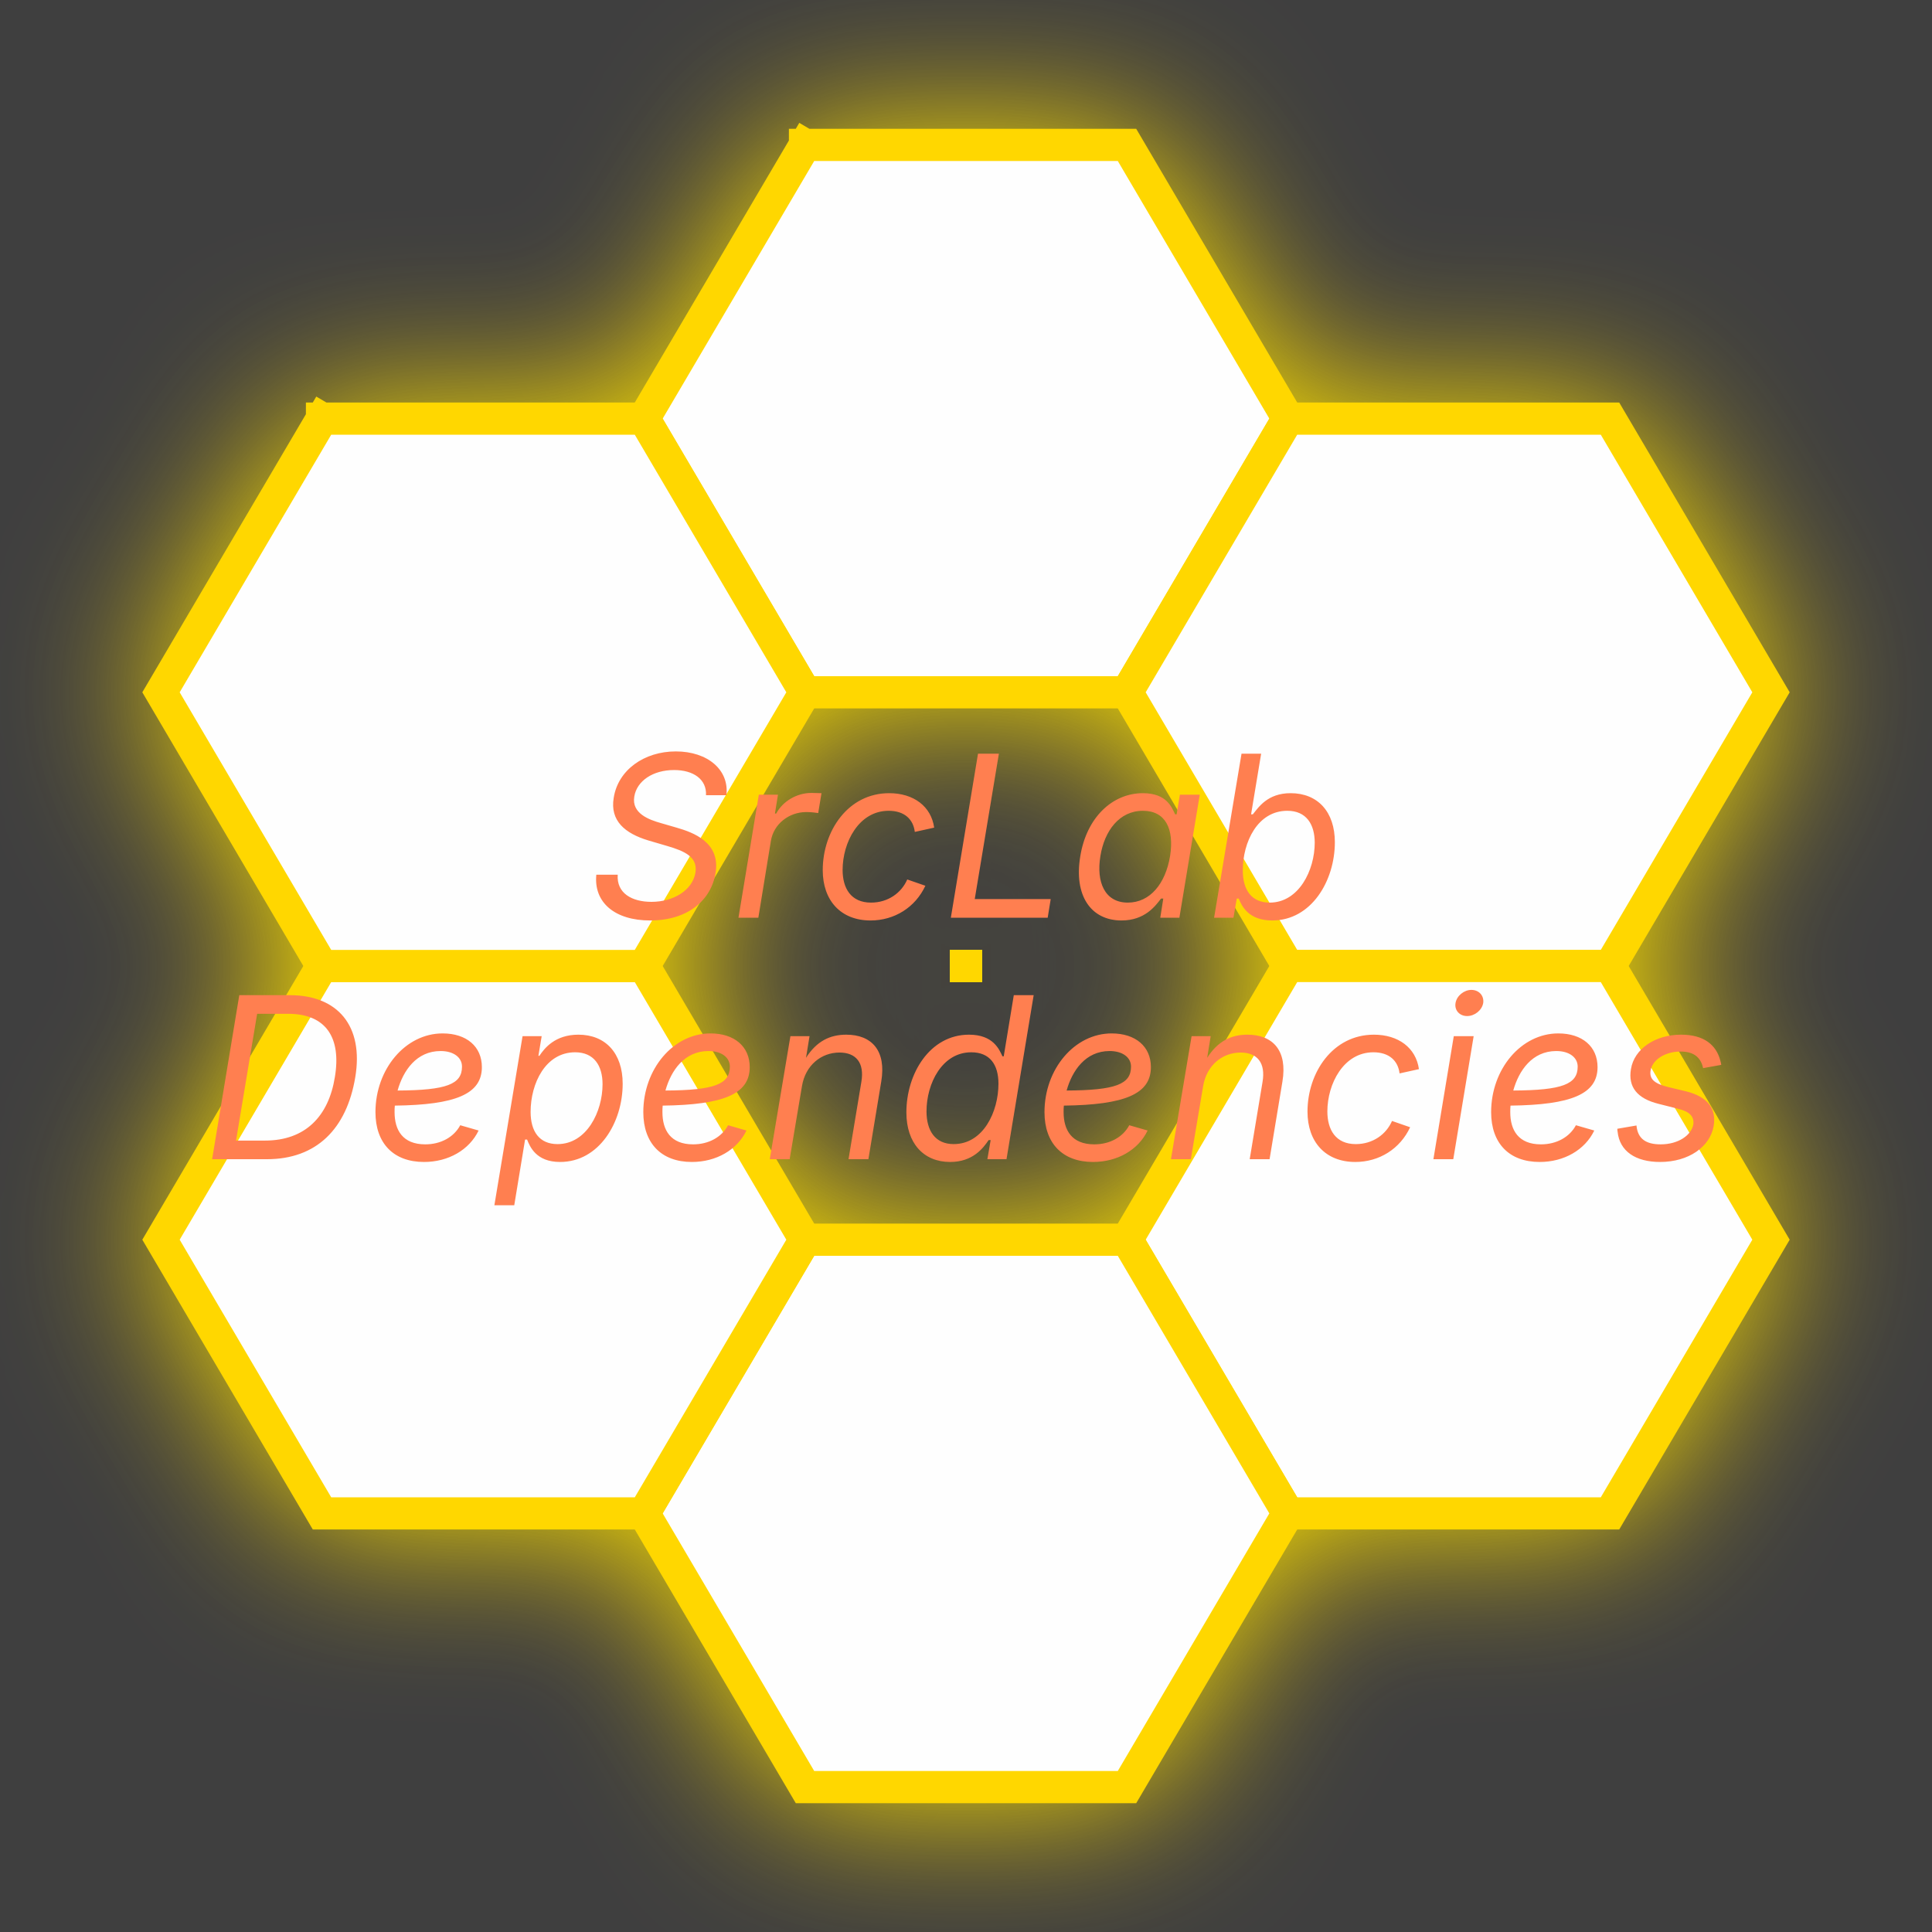
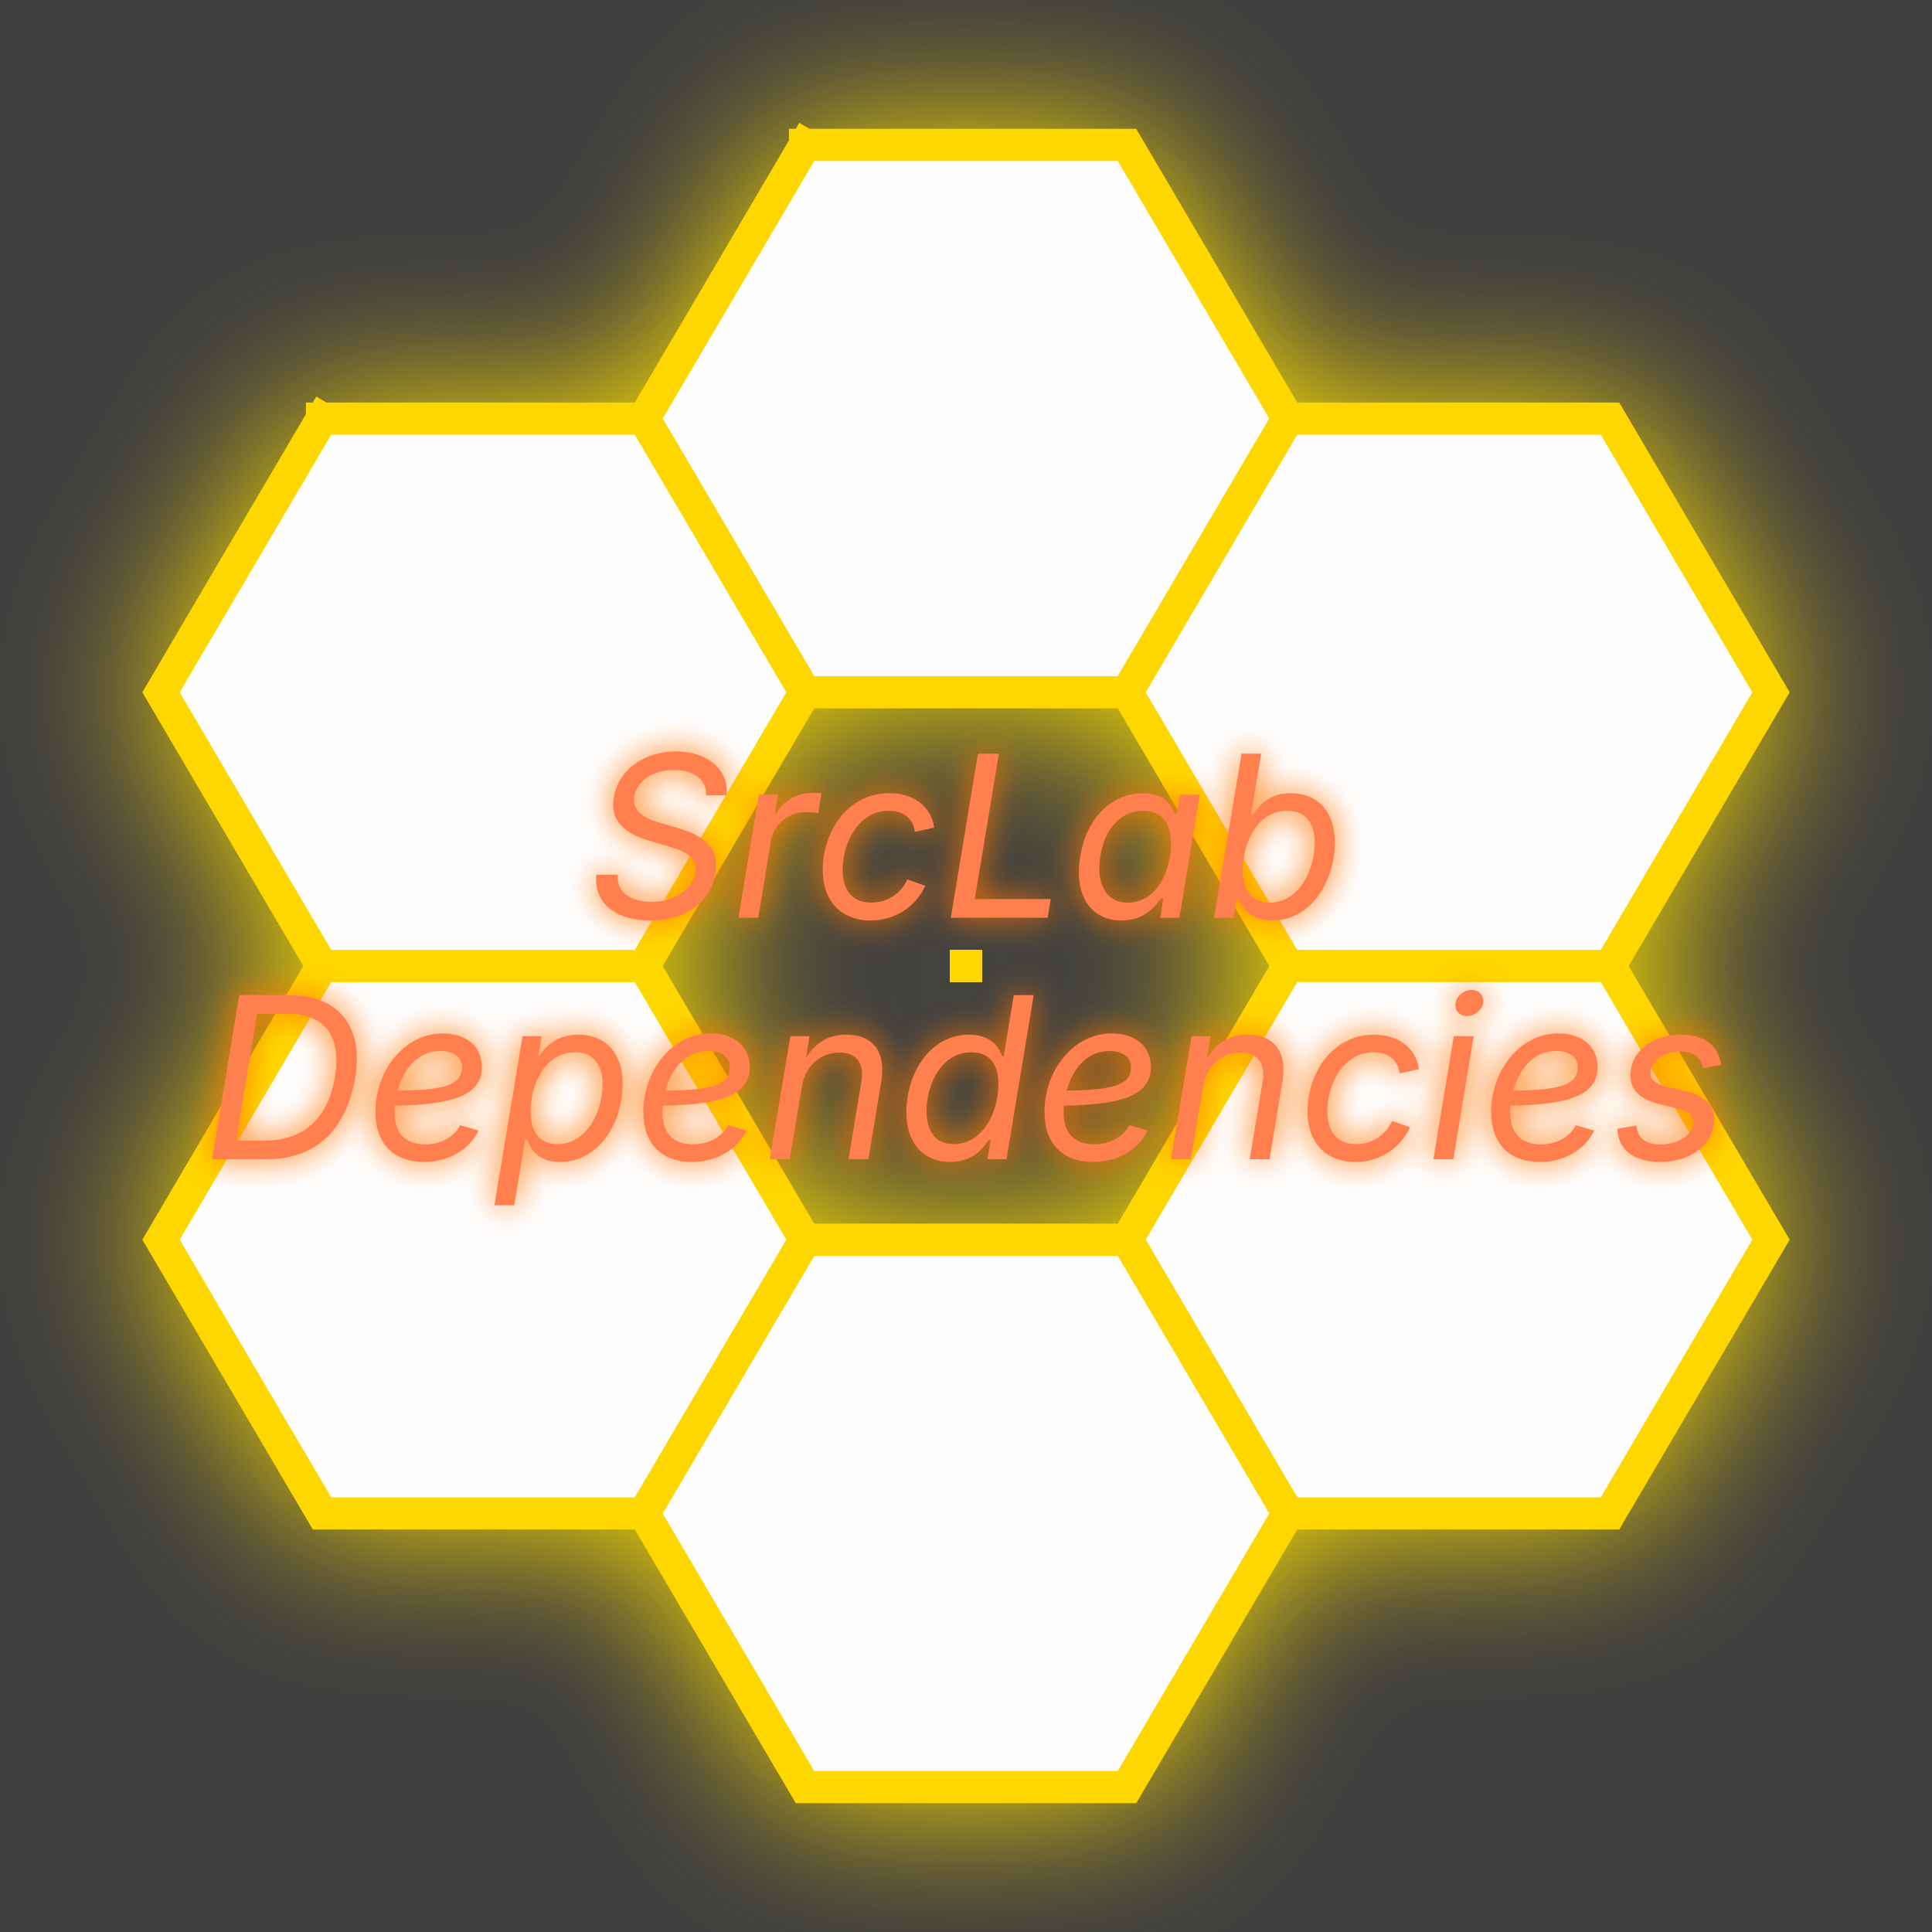
<svg xmlns="http://www.w3.org/2000/svg" width="120" height="120">
  <g id="group-back">
    <rect id="back-global" x="0" y="0" width="120" height="120" fill="#3f3f3f" stroke="none" />
  </g>
  <g id="group-hive" stroke-linecap="square" stroke-miterlimit="100" stroke="Gold" stroke-width="2" fill="#fefefe" filter="url(#filter-light)">
    <path id="hive-top" d="M60,60 m-10,-51 l20,0 l10,17 l-10,17 l-20,0 l-10,-17 l10,-17" />
    <path id="hive-right-top" d="M60,60 m20,-34 l20,0 l10,17 l-10,17 l-20,0 l-10,-17 l10,-17" />
    <path id="hive-right-bottom" d="M60,60 m20,0 l20,0 l10,17 l-10,17 l-20,0 l-10,-17 l10,-17" />
    <path id="hive-bottom" d="M60,60 m-10,17 l20,0 l10,17 l-10,17 l-20,0 l-10,-17 l10,-17" />
    <path id="hive-left-bottom" d="M60,60 m-40,0 l20,0 l10,17 l-10,17 l-20,0 l-10,-17 l10,-17" />
    <path id="hive-left-top" d="M60,60 m-40,-34 l20,0 l10,17 l-10,17 l-20,0 l-10,-17 l10,-17" />
  </g>
-   <g id="group-title" text-anchor="middle" font-family="Inter,Arial,sans-serif" font-size="14" font-style="italic" fill="Coral">
+   <g id="group-title" text-anchor="middle" font-family="Inter,Arial,sans-serif" font-size="14" font-style="italic" fill="Coral" filter="url(#filter-soul)">
    <text id="title-srclab" x="60" y="57">
      SrcLab
    </text>
    <text id="title-dependencies" x="60" y="72">
      Dependencies
    </text>
  </g>
  <defs>
    <filter id="filter-light">
      <feColorMatrix result="colorOut" in="SourceGraphic" values="1 0 0 0 0                              0 0.843 0 0 0                              0 0 0 0 0                              0 0 0 1 0" />
      <feGaussianBlur result="blurOut" in="colorOut" stdDeviation="5" />
      <feBlend in="SourceGraphic" in2="blurOut" mode="normal" />
    </filter>
+     <filter id="filter-soul">
+       <feColorMatrix result="colorOut" in="SourceGraphic" values="1 0 0 0 0                              0 0.843 0 0 0                              0 0 0 0 0                              0 0 0 1 0" />
+       <feGaussianBlur result="blurOut" in="colorOut" stdDeviation="1" />
+       <feBlend in="SourceGraphic" in2="blurOut" mode="normal" />
+     </filter>
  </defs>
</svg>
